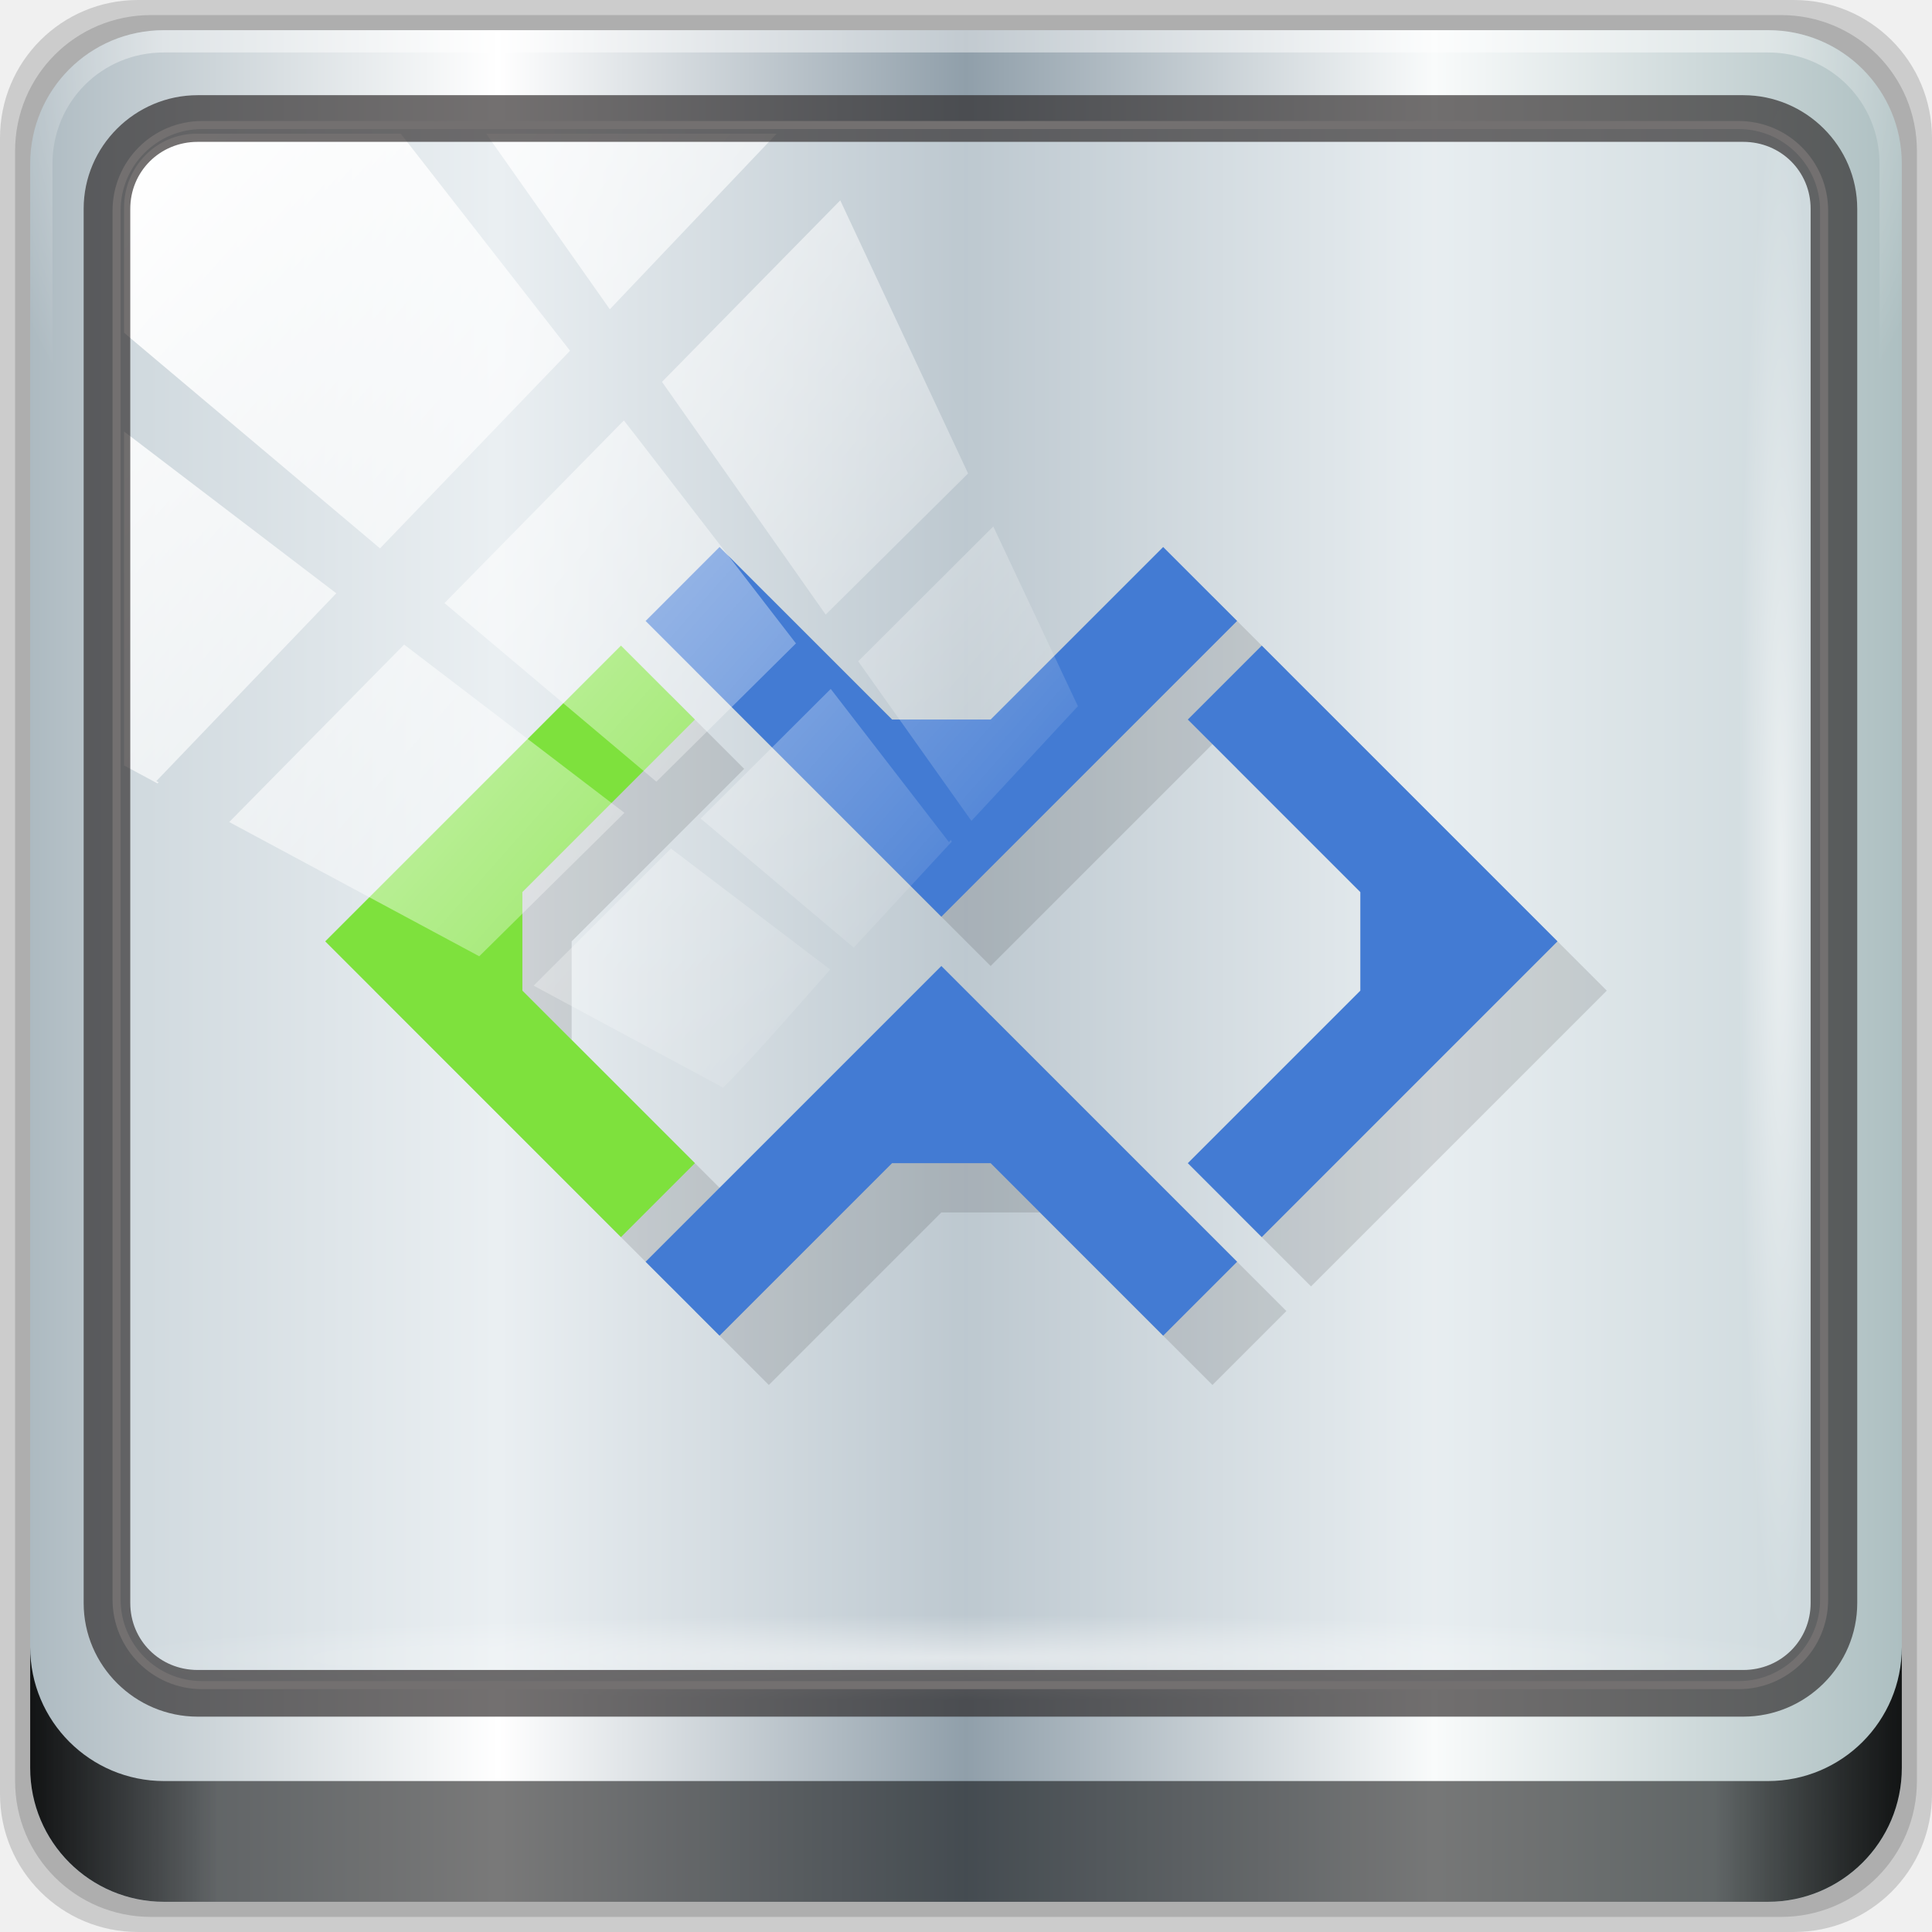
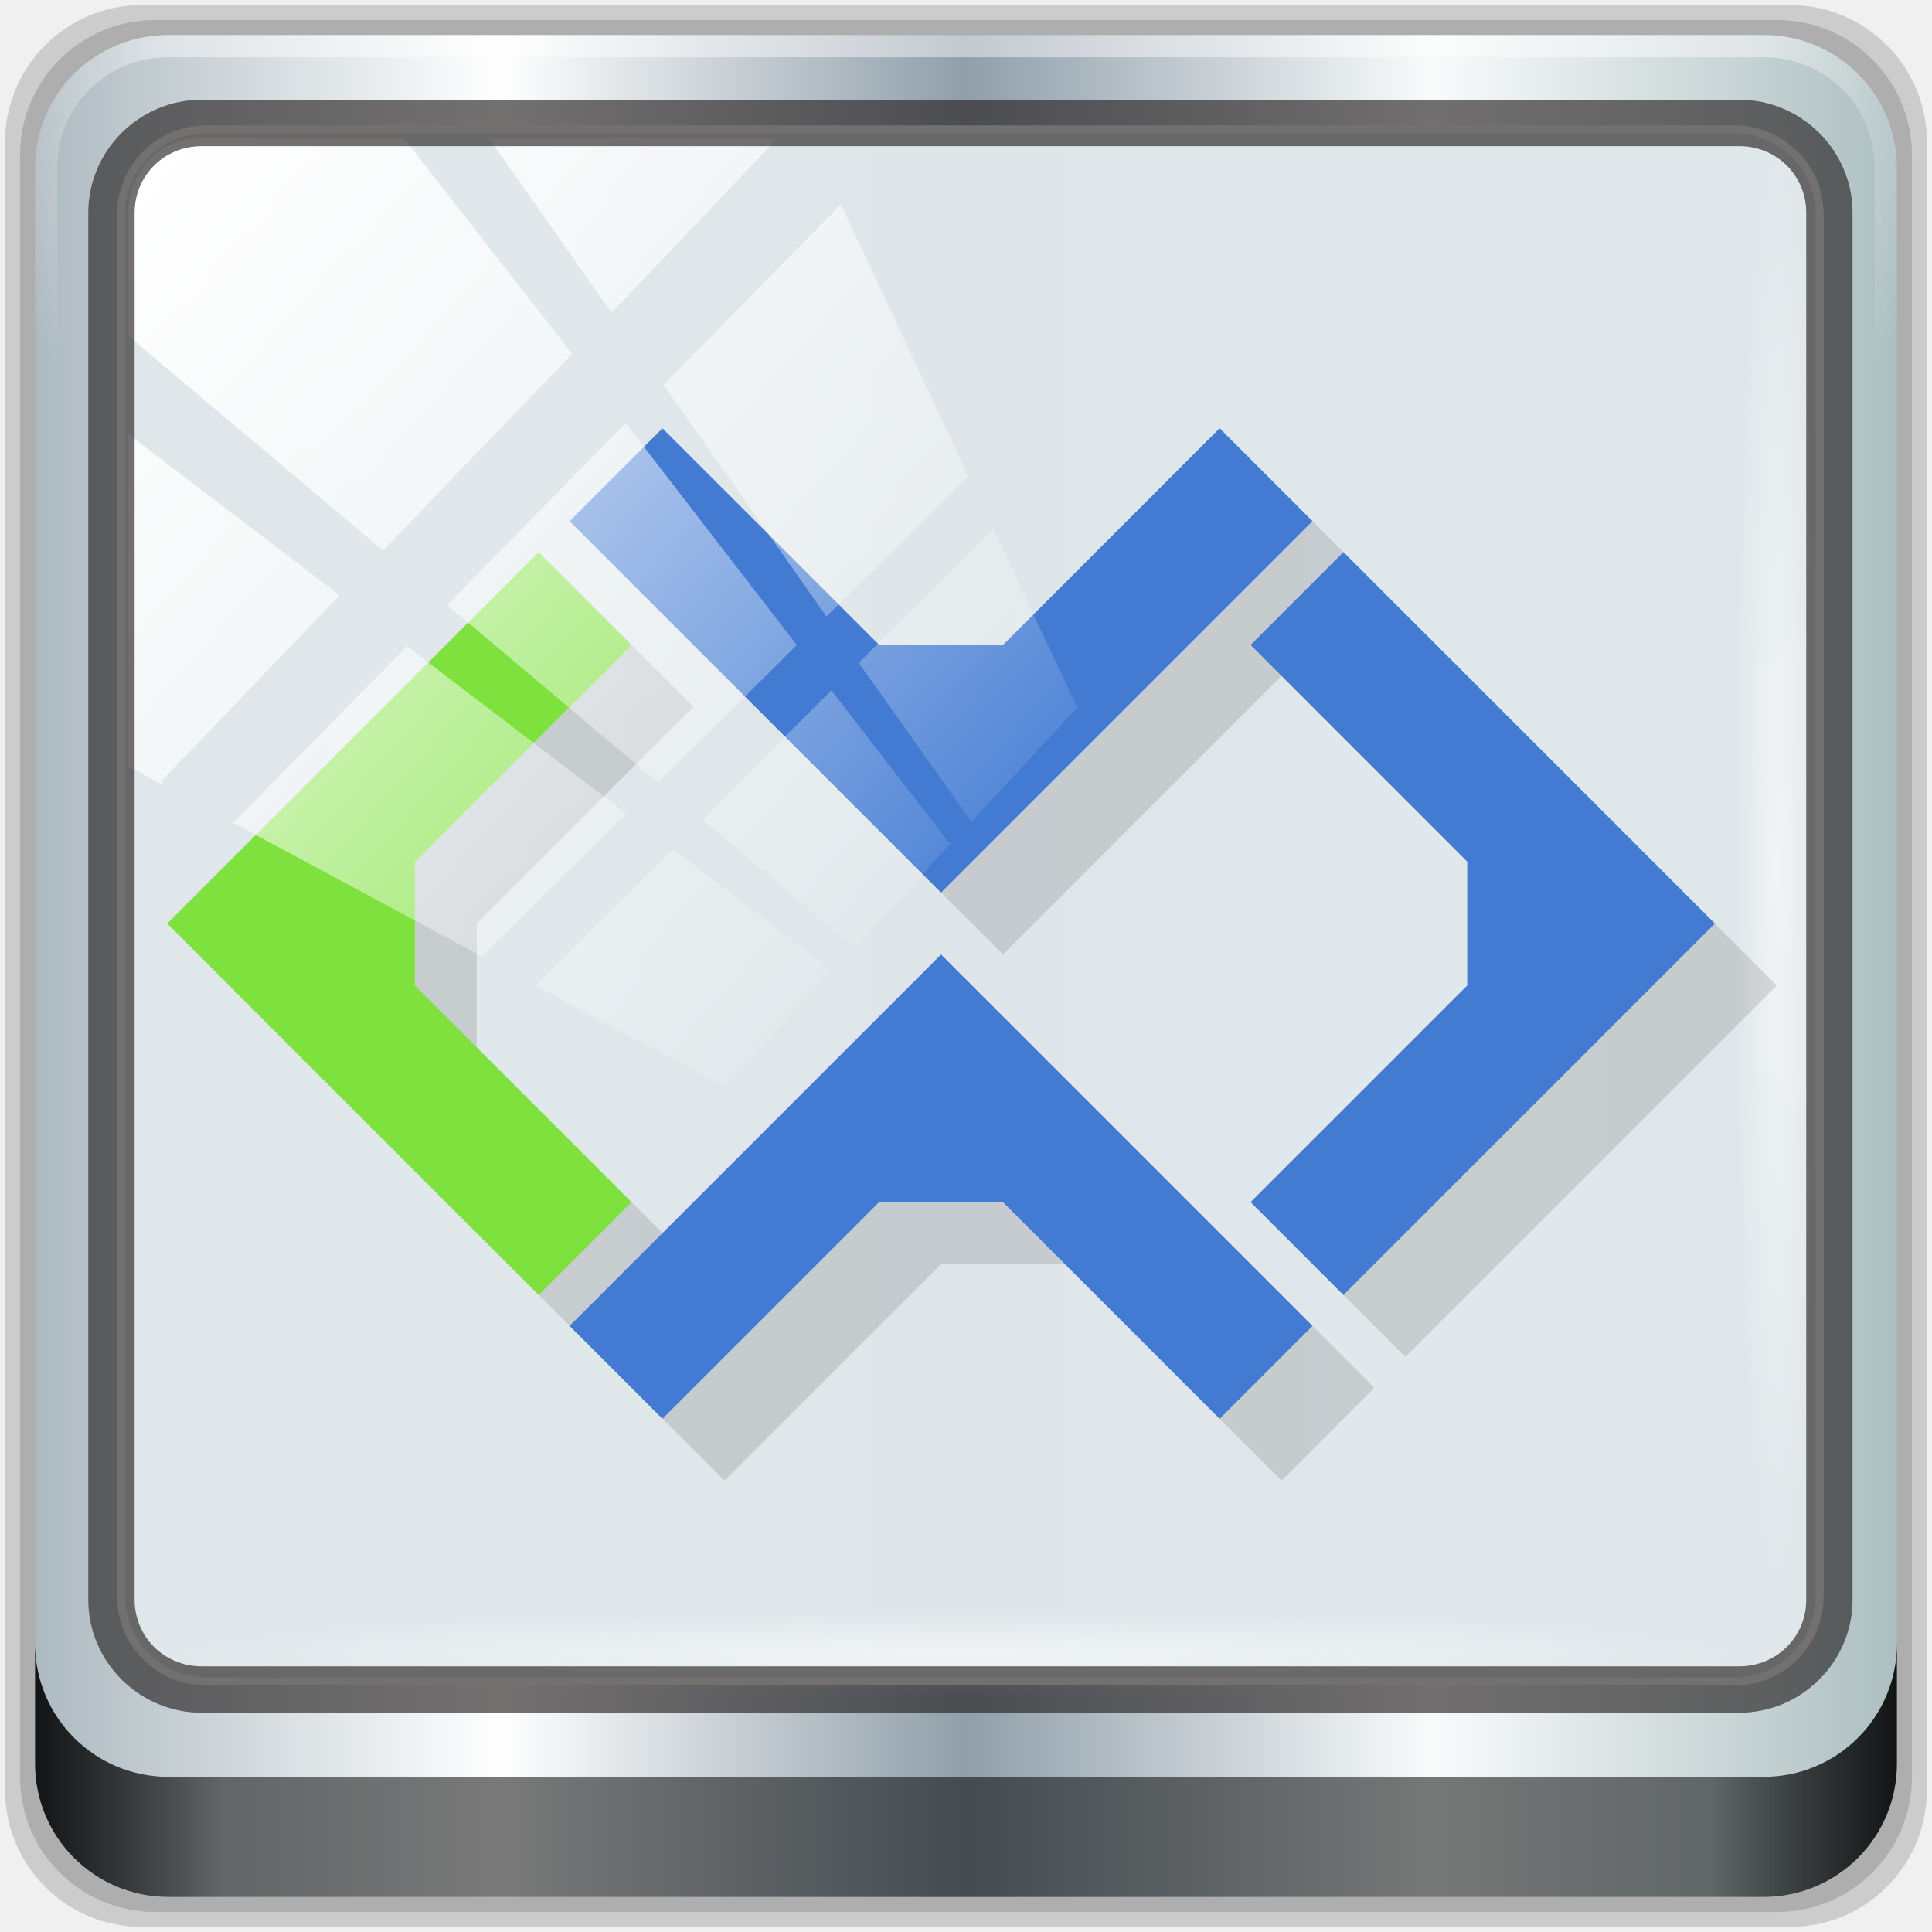
<svg xmlns="http://www.w3.org/2000/svg" xmlns:xlink="http://www.w3.org/1999/xlink" viewBox="0 0 96 96" version="1.1" id="svg49" width="96" height="96">
  <defs id="defs7">
    <linearGradient id="linearGradient3764" x1="1" x2="47" gradientUnits="userSpaceOnUse" gradientTransform="rotate(-90,24,24)">
      <stop style="stop-color:#3d3d3d;stop-opacity:1" id="stop2" />
      <stop offset="1" style="stop-color:#474747;stop-opacity:1" id="stop4" />
    </linearGradient>
    <linearGradient gradientTransform="rotate(-90,24,24)" gradientUnits="userSpaceOnUse" x2="47" x1="1" id="linearGradient3764-3">
      <stop id="stop7" style="stop-color:#505050;stop-opacity:1" />
      <stop id="stop9" style="stop-color:#5a5a5a;stop-opacity:1" offset="1" />
    </linearGradient>
    <radialGradient gradientTransform="translate(-56.33898,76.67797)" gradientUnits="userSpaceOnUse" r="8" cy="23" cx="31" id="radialGradient4187">
      <stop id="stop12" style="stop-color:#e36b5d;stop-opacity:1" />
      <stop id="stop14" style="stop-color:#e05b4c;stop-opacity:1" offset="1" />
    </radialGradient>
    <radialGradient gradientTransform="translate(-56.33898,76.67797)" gradientUnits="userSpaceOnUse" r="8" cy="29" cx="22" id="radialGradient4195">
      <stop id="stop17" style="stop-color:#7070d0;stop-opacity:1" />
      <stop id="stop19" style="stop-color:#6161cb;stop-opacity:1" offset="1" />
    </radialGradient>
    <radialGradient gradientTransform="translate(-56.33898,76.67797)" gradientUnits="userSpaceOnUse" r="8" cy="19" cx="20" id="radialGradient4203">
      <stop id="stop22" style="stop-color:#32e647;stop-opacity:1" />
      <stop id="stop24" style="stop-color:#20e437;stop-opacity:1" offset="1" />
    </radialGradient>
-     <linearGradient y2="47" x2="90" y1="47" x1="6" gradientTransform="matrix(1.107143,0,0,1.107143,2.9011,-18.70127)" gradientUnits="userSpaceOnUse" id="linearGradient4071" xlink:href="#linearGradient6139-0" />
+     <linearGradient y2="47" x2="90" y1="47" x1="6" gradientTransform="matrix(1.101376,0,0,1.101376,2.927886,-18.18025)" gradientUnits="userSpaceOnUse" id="linearGradient4071" xlink:href="#linearGradient6139-0" />
    <linearGradient id="linearGradient6139-0">
      <stop style="stop-color:#adbac1;stop-opacity:1" offset="0" id="stop6141-2" />
      <stop id="stop6151-0" offset="0.25" style="stop-color:#ffffff;stop-opacity:1;" />
      <stop id="stop6147-1" offset="0.5" style="stop-color:#909faa;stop-opacity:1" />
      <stop style="stop-color:#f9fbfb;stop-opacity:1" offset="0.75" id="stop6149-4" />
      <stop style="stop-color:#adbfc1;stop-opacity:1" offset="1" id="stop6143-4" />
    </linearGradient>
    <linearGradient id="linearGradient556">
      <stop offset="0" style="stop-color:#ffffff;stop-opacity:1" id="stop557" />
      <stop offset="1" style="stop-color:#d2d2d2;stop-opacity:1;" id="stop558" />
    </linearGradient>
    <radialGradient xlink:href="#linearGradient4091-0-3-0-7" id="radialGradient7430-4" gradientUnits="userSpaceOnUse" gradientTransform="matrix(-1.072173,0,0,-0.8750202,199.4643,-19.12555)" cx="48" cy="-27" fx="48" fy="-27" r="42" />
    <linearGradient id="linearGradient4091-0-3-0-7">
      <stop id="stop4093-3-6-4-2" offset="0" style="stop-color:#ffffff;stop-opacity:1;" />
      <stop style="stop-color:#ffffff;stop-opacity:1;" offset="0.8" id="stop4099-6-1-8-3" />
      <stop id="stop4095-1-0-7-9" offset="1" style="stop-color:#ffffff;stop-opacity:0;" />
    </linearGradient>
-     <linearGradient gradientUnits="userSpaceOnUse" y2="88.172" x2="94.5" y1="88.172" x1="1.5" id="linearGradient4129" xlink:href="#linearGradient3832-0-6-1-1" gradientTransform="translate(8.043956,-14.66556)" />
+     <linearGradient gradientUnits="userSpaceOnUse" y2="88.172" x2="94.5" y1="88.172" x1="1.5" id="linearGradient4129" xlink:href="#linearGradient3832-0-6-1-1" gradientTransform="matrix(0.9947916,0,0,0.9947917,8.043956,-14.16556)" />
    <linearGradient id="linearGradient3832-0-6-1-1">
      <stop id="stop3834-6-3-7-1" offset="0" style="stop-color:#000000;stop-opacity:1;" />
      <stop style="stop-color:#000000;stop-opacity:0.588;" offset="0.1" id="stop3872-2-4" />
      <stop id="stop3844-6-2-7-6" offset="0.9" style="stop-color:#000000;stop-opacity:0.588;" />
      <stop id="stop3836-5-0-2-9" offset="1" style="stop-color:#000000;stop-opacity:1;" />
    </linearGradient>
-     <radialGradient xlink:href="#linearGradient3737" id="radialGradient7462-1" gradientUnits="userSpaceOnUse" gradientTransform="matrix(0.9751338,0,0,0.04919072,41.94265,65.50114)" cx="13.948" cy="44.893" fx="13.948" fy="44.893" r="43.199" />
+     <radialGradient xlink:href="#linearGradient3737" id="radialGradient7462-1" gradientUnits="userSpaceOnUse" gradientTransform="matrix(0.9700549,0,0,0.04893452,41.76609,65.5836)" cx="13.948" cy="44.893" fx="13.948" fy="44.893" r="43.199" />
    <linearGradient id="linearGradient3737">
      <stop id="stop3739" style="stop-color:#ffffff;stop-opacity:1" offset="0" />
      <stop id="stop3741" style="stop-color:#ffffff;stop-opacity:0" offset="1" />
    </linearGradient>
-     <radialGradient xlink:href="#linearGradient3737" id="radialGradient7464-8" gradientUnits="userSpaceOnUse" gradientTransform="matrix(0.8883266,0,0,0.04919072,16.06893,-98.75226)" cx="13.948" cy="44.893" fx="13.948" fy="44.893" r="43.199" />
+     <radialGradient xlink:href="#linearGradient3737" id="radialGradient7464-8" gradientUnits="userSpaceOnUse" gradientTransform="matrix(0.8836999,0,0,0.04893452,16.40886,-98.27982)" cx="13.948" cy="44.893" fx="13.948" fy="44.893" r="43.199" />
    <linearGradient y2="7.017" x2="45.448" y1="92.54" x1="45.448" gradientTransform="scale(1.005865,0.994169)" gradientUnits="userSpaceOnUse" id="linearGradient4740" xlink:href="#ButtonShadow" />
    <linearGradient x1="45.448" y1="92.54" x2="45.448" y2="7.017" id="ButtonShadow" gradientUnits="userSpaceOnUse" gradientTransform="scale(1.005865,0.994169)">
      <stop id="stop3750" style="stop-color:#000000;stop-opacity:1" offset="0" />
      <stop id="stop3752" style="stop-color:#000000;stop-opacity:0.588" offset="1" />
    </linearGradient>
    <filter style="color-interpolation-filters:sRGB" id="filter3174-3-13">
      <feGaussianBlur stdDeviation="1.71" id="feGaussianBlur3176-6-1" />
    </filter>
    <linearGradient y2="14.514" x2="50.528" y1="-28.642" x1="2.771" gradientUnits="userSpaceOnUse" id="linearGradient4767" xlink:href="#linearGradient3737" />
    <clipPath id="clipPath4156-4-2" clipPathUnits="userSpaceOnUse">
      <path id="path4158-0-4" d="m 27.046,-55.695 -14.214,13.321 h 0.061 l 15.653,21.771 10.231,-10.546 C 38.562,-32.302 27.468,-54.819 27.046,-55.695 Z M 9.647,-39.383 -5.241,-25.321 15.988,-7.806 26.372,-18.383 Z m 31.491,12.951 -9.741,9.714 8.945,12.458 7.781,-7.555 z m -49.84,4.379 -13.754,12.982 26.283,13.846 0.061,-0.062 -0.123,-0.062 L 13.599,-5.401 -8.702,-22.053 Z m 38.015,7.401 -9.803,9.775 11.579,9.559 7.628,-7.401 -8.669,-11.009 z m 20.187,5.674 -7.383,7.216 6.188,8.542 5.82,-6.137 z m -32.195,6.322 -9.557,9.498 13.662,7.185 7.934,-7.678 z m 23.312,2.374 -7.107,6.938 8.363,6.907 5.361,-5.674 -0.061,-0.092 -0.092,0.123 -6.464,-8.203 z m -8.73,8.542 -7.505,7.339 10.354,5.458 c 1.397,-1.321 5.675,-6.123 5.851,-6.322 z" style="opacity:0.6;fill:#ffffff;fill-opacity:1;stroke:none" />
    </clipPath>
    <filter style="color-interpolation-filters:sRGB" id="filter3174-53">
      <feGaussianBlur stdDeviation="1.71" id="feGaussianBlur3176-1" />
    </filter>
    <filter style="color-interpolation-filters:sRGB" id="filter3174">
      <feGaussianBlur id="feGaussianBlur3176" stdDeviation="1.71" />
    </filter>
    <radialGradient gradientTransform="translate(-56.33898,76.67797)" gradientUnits="userSpaceOnUse" r="8" cy="19" cx="20" id="radialGradient4203-3">
      <stop id="stop22-6" style="stop-color:#32e647;stop-opacity:1" />
      <stop id="stop24-7" style="stop-color:#20e437;stop-opacity:1" offset="1" />
    </radialGradient>
    <radialGradient gradientTransform="translate(-56.33898,76.67797)" gradientUnits="userSpaceOnUse" r="8" cy="23" cx="31" id="radialGradient4187-5">
      <stop id="stop12-3" style="stop-color:#e36b5d;stop-opacity:1" />
      <stop id="stop14-5" style="stop-color:#e05b4c;stop-opacity:1" offset="1" />
    </radialGradient>
    <radialGradient gradientTransform="translate(-56.33898,76.67797)" gradientUnits="userSpaceOnUse" r="8" cy="29" cx="22" id="radialGradient4195-6">
      <stop id="stop17-2" style="stop-color:#7070d0;stop-opacity:1" />
      <stop id="stop19-9" style="stop-color:#6161cb;stop-opacity:1" offset="1" />
    </radialGradient>
    <linearGradient xlink:href="#ButtonShadow" id="linearGradient4081" gradientUnits="userSpaceOnUse" gradientTransform="scale(1.005865,0.994169)" x1="45.448" y1="92.54" x2="45.448" y2="7.017" />
    <linearGradient xlink:href="#ButtonShadow" id="linearGradient4083" gradientUnits="userSpaceOnUse" gradientTransform="scale(1.005865,0.994169)" x1="45.448" y1="92.54" x2="45.448" y2="7.017" />
  </defs>
  <g id="g4079">
    <g transform="translate(0,-6.000001)" id="g4704">
      <g id="g6902">
        <g id="layer1-2" transform="translate(-1e-6,32)">
          <g id="g7390-7" transform="translate(-8.043958,-17.33444)">
            <g id="g4615-6" transform="translate(251.288,-104.8973)">
              <g style="display:none" id="layer2-8-6">
                <rect style="opacity:0.9;fill:url(#linearGradient4081);fill-opacity:1;fill-rule:nonzero;stroke:none;filter:url(#filter3174-3-13)" id="rect3745-9-2" y="7" x="5" ry="6" rx="6" height="85" width="86" />
              </g>
            </g>
            <g transform="translate(0,6.000001)" id="g3950">
-               <path style="display:inline;opacity:0.15;fill:#000000;fill-opacity:1;fill-rule:nonzero;stroke:none" d="M 97.187,-14.666 H 14.901 c -3.799,0 -6.857,3.058 -6.857,6.857 V 74.477 c 0,3.799 3.058,6.857 6.857,6.857 h 82.286 c 3.799,0 6.857,-3.058 6.857,-6.857 V -7.808 c 0,-3.799 -3.058,-6.857 -6.857,-6.857 z" id="path3288-3" />
-               <path id="path4085-3" d="M 96.544,-13.916 H 15.544 c -3.739,0 -6.75,3.01 -6.75,6.75 V 73.834 c 0,3.74 3.011,6.75 6.75,6.75 h 81 c 3.74,0 6.75,-3.01 6.75,-6.75 V -7.166 c 0,-3.739 -3.01,-6.75 -6.75,-6.75 z" style="display:inline;opacity:0.15;fill:#000000;fill-opacity:1;fill-rule:nonzero;stroke:none" />
-               <path style="display:inline;fill:url(#linearGradient4071);fill-opacity:1;fill-rule:nonzero;stroke:none" d="M 95.901,-13.166 H 16.187 c -3.68,0 -6.643,2.963 -6.643,6.643 V 73.192 c 0,3.68 2.963,6.643 6.643,6.643 h 79.714 c 3.68,0 6.643,-2.963 6.643,-6.643 V -6.523 c 0,-3.68 -2.963,-6.643 -6.643,-6.643 z" id="rect4251-1-75" />
-               <rect transform="translate(8.043958,-14.66556)" ry="4.25" y="6.213" x="5.793" height="77.52" width="84.846" id="rect4301-6" style="fill:#dce4e8;fill-opacity:0.597;stroke:#ffffff;stroke-width:0.4;stroke-linecap:round;stroke-linejoin:round;stroke-miterlimit:4;stroke-dasharray:none;stroke-dashoffset:0;stroke-opacity:1" />
-               <g id="g3272-1" transform="matrix(1.107143,0,0,1.107143,-107.8132,-18.1477)">
-                 <path id="path4236-5-3" d="m 112,4.5 c -3.324,0 -6,2.676 -6,6 v 15 h 1 v -15 c 0,-2.787 2.213,-5 5,-5 h 72 c 2.787,0 5,2.213 5,5 v 15 h 1 v -15 c 0,-3.324 -2.676,-6 -6,-6 z" style="display:inline;opacity:0.45;fill:url(#radialGradient7430-4);fill-opacity:1;fill-rule:nonzero;stroke:none" />
-               </g>
-               <path style="display:inline;opacity:0.891;fill:url(#linearGradient4129);fill-opacity:1;fill-rule:nonzero;stroke:none" d="m 9.544,67.178 v 6 c 0,3.68 2.976,6.656 6.656,6.656 h 79.688 c 3.68,0 6.656,-2.976 6.656,-6.656 v -6 c 0,3.68 -2.976,6.656 -6.656,6.656 h -79.688 c -3.68,0 -6.656,-2.976 -6.656,-6.656 z" id="path4118-34" />
-               <rect style="opacity:0.55;fill:url(#radialGradient7462-1);fill-opacity:1;stroke:none" id="rect4131-2" width="84.25" height="4.25" x="13.419" y="65.584" rx="0" ry="4.25" />
-               <rect ry="4.25" rx="0" y="-98.669" x="-9.916" height="4.25" width="76.75" id="rect4141-66" style="opacity:0.55;fill:url(#radialGradient7464-8);fill-opacity:1;stroke:none" transform="rotate(90)" />
-               <g transform="matrix(2.449246,0,0,2.449246,-2.737949,-144.2359)" id="g4099">
-                 <g id="g47" transform="translate(-1,48)">
-                   <g id="g33" style="fill:#000000;fill-opacity:0.118" transform="translate(1,1)">
-                     <path id="path25" style="fill-rule:nonzero;stroke:none" d="m 18,18 -6,6 6,6 1.5,-1.5 L 16,25 v -2 l 3.5,-3.5 z" />
-                     <path id="path27" style="fill-rule:nonzero;stroke:none" d="m 30.5,30.5 -6,-6 -6,6 1.5,1.5 3.5,-3.5 h 2 L 29,32 Z" />
-                     <path id="path29" style="fill-rule:nonzero;stroke:none" d="m 30.5,17.5 -6,6 -6,-6 1.5,-1.5 3.5,3.5 h 2 L 29,16 Z" />
-                     <path id="path31" style="fill-rule:nonzero;stroke:none" d="m 31,18 6,6 -6,6 L 29.5,28.5 33,25 v -2 l -3.5,-3.5 z" />
-                   </g>
-                   <g id="g45">
-                     <g id="g43">
-                       <path id="path35" style="fill:#7ee13d;fill-opacity:1;fill-rule:nonzero;stroke:none" d="m 18,18 -6,6 6,6 1.5,-1.5 L 16,25 v -2 l 3.5,-3.5 z" />
-                       <path id="path37" style="fill:#437bd3;fill-opacity:1;fill-rule:nonzero;stroke:none" d="m 30.5,30.5 -6,-6 -6,6 1.5,1.5 3.5,-3.5 h 2 L 29,32 Z" />
-                       <path id="path39" style="fill:#437bd3;fill-opacity:1;fill-rule:nonzero;stroke:none" d="m 30.5,17.5 -6,6 -6,-6 1.5,-1.5 3.5,3.5 h 2 L 29,16 Z" />
-                       <path id="path41" style="fill:#437bd3;fill-opacity:1;fill-rule:nonzero;stroke:none" d="m 31,18 6,6 -6,6 L 29.5,28.5 33,25 v -2 l -3.5,-3.5 z" />
+               <g id="g942" transform="translate(0.25,-0.25)">
+                 <path id="path3288-3" d="M 96.723,-14.166 H 14.865 c -3.779,0 -6.821,3.042 -6.821,6.821 V 74.513 c 0,3.779 3.042,6.821 6.821,6.821 h 81.857 c 3.779,0 6.821,-3.042 6.821,-6.821 V -7.344 c 0,-3.779 -3.042,-6.821 -6.821,-6.821 z" style="display:inline;opacity:0.15;fill:#000000;fill-opacity:1;fill-rule:nonzero;stroke:none;stroke-width:0.995" />
+                 <path style="display:inline;opacity:0.15;fill:#000000;fill-opacity:1;fill-rule:nonzero;stroke:none;stroke-width:0.995" d="M 96.083,-13.419 H 15.505 c -3.72,0 -6.715,2.995 -6.715,6.715 V 73.874 c 0,3.72 2.995,6.715 6.715,6.715 h 80.578 c 3.72,0 6.715,-2.995 6.715,-6.715 V -6.705 c 0,-3.72 -2.995,-6.715 -6.715,-6.715 z" id="path4085-3" />
+                 <path id="rect4251-1-75" d="M 95.444,-12.673 H 16.144 c -3.661,0 -6.608,2.947 -6.608,6.608 V 73.234 c 0,3.661 2.947,6.608 6.608,6.608 h 79.299 c 3.661,0 6.608,-2.947 6.608,-6.608 V -6.065 c 0,-3.661 -2.947,-6.608 -6.608,-6.608 z" style="display:inline;fill:url(#linearGradient4071);fill-opacity:1;fill-rule:nonzero;stroke:none;stroke-width:0.995" />
+                 <rect style="fill:#e1e8eb;fill-opacity:0.977;stroke:#ffffff;stroke-width:0.398;stroke-linecap:round;stroke-linejoin:round;stroke-miterlimit:4;stroke-dasharray:none;stroke-dashoffset:0;stroke-opacity:1" id="rect4301-6" width="84.404" height="77.117" x="13.807" y="-7.985" ry="4.228" />
+                 <g transform="matrix(1.101376,0,0,1.101376,-107.2097,-17.62957)" id="g3272-1">
+                   <path style="display:inline;opacity:0.45;fill:url(#radialGradient7430-4);fill-opacity:1;fill-rule:nonzero;stroke:none" d="m 112,4.5 c -3.324,0 -6,2.676 -6,6 v 15 h 1 v -15 c 0,-2.787 2.213,-5 5,-5 h 72 c 2.787,0 5,2.213 5,5 v 15 h 1 v -15 c 0,-3.324 -2.676,-6 -6,-6 z" id="path4236-5-3" />
+                 </g>
+                 <path id="path4118-34" d="m 9.536,67.252 v 5.969 c 0,3.661 2.961,6.622 6.622,6.622 h 79.272 c 3.661,0 6.622,-2.961 6.622,-6.622 v -5.969 c 0,3.661 -2.961,6.622 -6.622,6.622 H 16.158 c -3.661,0 -6.622,-2.961 -6.622,-6.622 z" style="display:inline;opacity:0.891;fill:url(#linearGradient4129);fill-opacity:1;fill-rule:nonzero;stroke:none;stroke-width:0.995" />
+                 <rect ry="4.228" rx="0" y="65.666" x="13.391" height="4.228" width="83.811" id="rect4131-2" style="opacity:0.55;fill:url(#radialGradient7462-1);fill-opacity:1;stroke:none;stroke-width:0.995" />
+                 <rect transform="rotate(90)" style="opacity:0.55;fill:url(#radialGradient7464-8);fill-opacity:1;stroke:none;stroke-width:0.995" id="rect4141-66" width="76.35" height="4.228" x="-9.44" y="-98.197" rx="0" ry="4.228" />
+                 <g id="g4099" transform="matrix(3.076093,0,0,3.076094,-17.73426,-190.0046)">
+                   <g transform="translate(-1,48)" id="g47">
+                     <g transform="translate(1,1)" style="fill:#000000;fill-opacity:0.118" id="g33">
+                       <path d="m 18,18 -6,6 6,6 1.5,-1.5 L 16,25 v -2 l 3.5,-3.5 z" style="fill-rule:nonzero;stroke:none" id="path25" />
+                       <path d="m 30.5,30.5 -6,-6 -6,6 1.5,1.5 3.5,-3.5 h 2 L 29,32 Z" style="fill-rule:nonzero;stroke:none" id="path27" />
+                       <path d="m 30.5,17.5 -6,6 -6,-6 1.5,-1.5 3.5,3.5 h 2 L 29,16 Z" style="fill-rule:nonzero;stroke:none" id="path29" />
+                       <path d="m 31,18 6,6 -6,6 L 29.5,28.5 33,25 v -2 l -3.5,-3.5 z" style="fill-rule:nonzero;stroke:none" id="path31" />
+                     </g>
+                     <g id="g45">
+                       <g id="g43">
+                         <path d="m 18,18 -6,6 6,6 1.5,-1.5 L 16,25 v -2 l 3.5,-3.5 z" style="fill:#7ee13d;fill-opacity:1;fill-rule:nonzero;stroke:none" id="path35" />
+                         <path d="m 30.5,30.5 -6,-6 -6,6 1.5,1.5 3.5,-3.5 h 2 L 29,32 Z" style="fill:#437bd3;fill-opacity:1;fill-rule:nonzero;stroke:none" id="path37" />
+                         <path d="m 30.5,17.5 -6,6 -6,-6 1.5,-1.5 3.5,3.5 h 2 L 29,16 Z" style="fill:#437bd3;fill-opacity:1;fill-rule:nonzero;stroke:none" id="path39" />
+                         <path d="m 31,18 6,6 -6,6 L 29.5,28.5 33,25 v -2 l -3.5,-3.5 z" style="fill:#437bd3;fill-opacity:1;fill-rule:nonzero;stroke:none" id="path41" />
+                       </g>
                    </g>
                  </g>
                </g>
+                 <rect clip-path="url(#clipPath4156-4-2)" ry="3.957" rx="3.957" y="-30" x="2" height="92" width="92" id="rect4146-52" style="fill:url(#linearGradient4767);fill-opacity:1;stroke:none" transform="matrix(0.9045687,0,0,0.9235421,12.36643,20.1496)" />
+                 <path style="color:#000000;font-style:normal;font-variant:normal;font-weight:normal;font-stretch:normal;font-size:medium;line-height:normal;font-family:Sans;-inkscape-font-specification:Sans;text-indent:0;text-align:start;text-decoration:none;text-decoration-line:none;letter-spacing:normal;word-spacing:normal;text-transform:none;writing-mode:lr-tb;direction:ltr;baseline-shift:baseline;text-anchor:start;display:inline;overflow:visible;visibility:visible;fill:#241f1f;fill-opacity:0.633;stroke:none;stroke-width:2.363;marker:none;enable-background:accumulate" d="m 17.818,-9.461 c -3.1,0 -5.638,2.526 -5.638,5.617 V 65.073 c 0,3.09 2.538,5.617 5.638,5.617 h 76.392 c 3.1,0 5.638,-2.526 5.638,-5.617 V -3.844 c 0,-3.09 -2.538,-5.617 -5.638,-5.617 z m 0,2.307 h 76.392 c 1.878,0 3.335,1.472 3.335,3.309 V 65.073 c 0,1.837 -1.456,3.309 -3.335,3.309 H 17.818 c -1.878,0 -3.335,-1.472 -3.335,-3.309 V -3.844 c 0,-1.837 1.456,-3.309 3.335,-3.309 z" id="path4989-2" />
              </g>
-               <rect transform="matrix(0.9093047,0,0,0.9283773,12.38906,19.82926)" style="fill:url(#linearGradient4767);fill-opacity:1;stroke:none" id="rect4146-52" width="92" height="92" x="2" y="-30" rx="3.957" ry="3.957" clip-path="url(#clipPath4156-4-2)" />
-               <path id="path4989-2" d="m 17.869,-9.936 c -3.117,0 -5.668,2.54 -5.668,5.646 V 64.988 c 0,3.106 2.551,5.646 5.668,5.646 h 76.792 c 3.117,0 5.668,-2.54 5.668,-5.646 V -4.29 c 0,-3.106 -2.551,-5.646 -5.668,-5.646 z m 0,2.319 h 76.792 c 1.888,0 3.352,1.48 3.352,3.327 V 64.988 c 0,1.846 -1.464,3.327 -3.352,3.327 H 17.869 c -1.888,0 -3.352,-1.48 -3.352,-3.327 V -4.29 c 0,-1.846 1.464,-3.327 3.352,-3.327 z" style="color:#000000;font-style:normal;font-variant:normal;font-weight:normal;font-stretch:normal;font-size:medium;line-height:normal;font-family:Sans;-inkscape-font-specification:Sans;text-indent:0;text-align:start;text-decoration:none;text-decoration-line:none;letter-spacing:normal;word-spacing:normal;text-transform:none;writing-mode:lr-tb;direction:ltr;baseline-shift:baseline;text-anchor:start;display:inline;overflow:visible;visibility:visible;fill:#241f1f;fill-opacity:0.633;stroke:none;stroke-width:2.376;marker:none;enable-background:accumulate" />
            </g>
          </g>
        </g>
        <g style="display:none" id="layer2-0">
          <rect style="opacity:0.9;fill:url(#linearGradient4083);fill-opacity:1;fill-rule:nonzero;stroke:none;filter:url(#filter3174-53)" id="rect3745-1" y="7" x="5" ry="6" rx="6" height="85" width="86" />
        </g>
        <g id="layer5-1" />
      </g>
      <g id="layer2" style="display:none">
        <rect width="86" height="85" rx="6" ry="6" x="5" y="7" id="rect3745" style="opacity:0.9;fill:url(#linearGradient4740);fill-opacity:1;fill-rule:nonzero;stroke:none;filter:url(#filter3174)" />
      </g>
      <g id="layer1" transform="translate(-175.322,97.62712)" />
    </g>
    <g transform="translate(0,42)" id="g38">
      <g id="g40">
        
      </g>
    </g>
  </g>
</svg>
